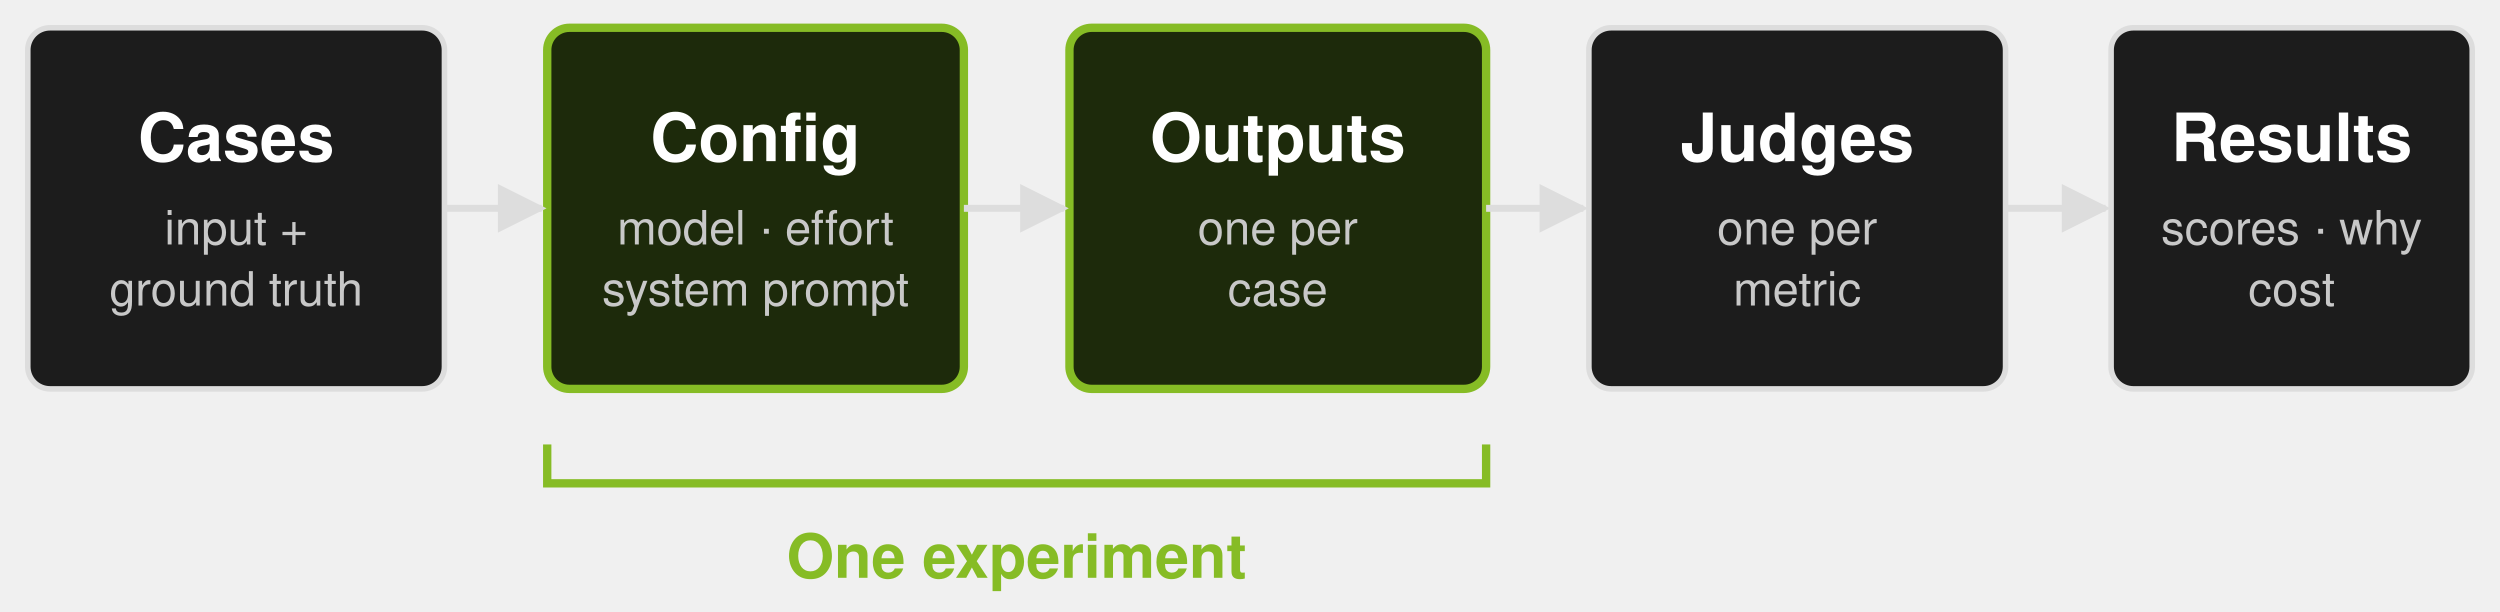
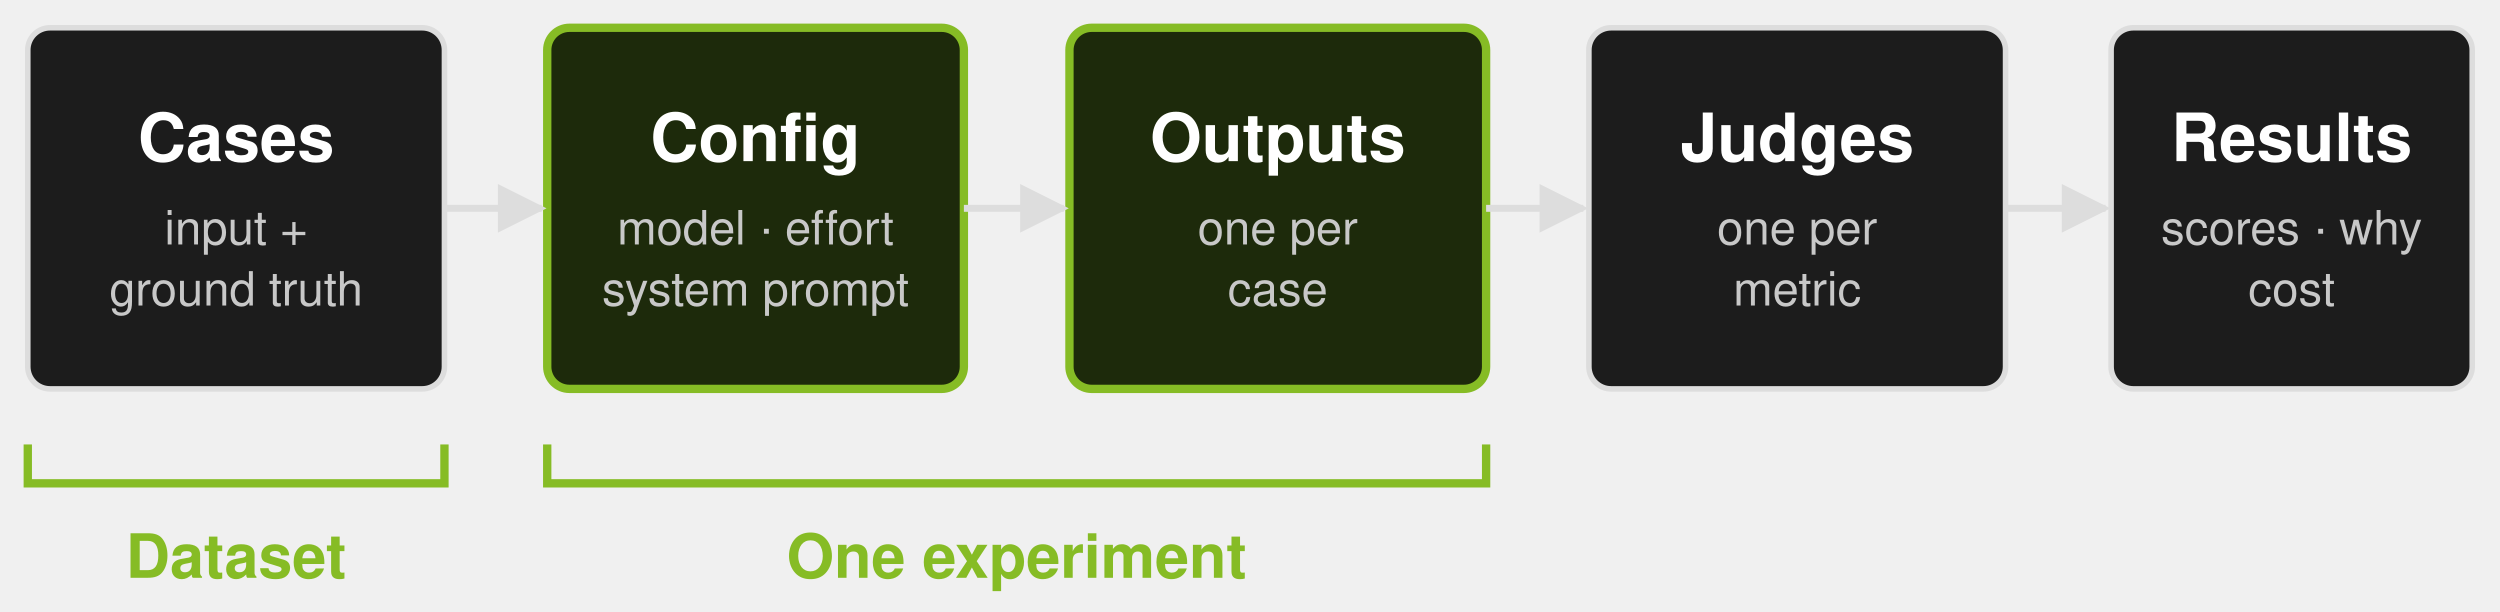
<svg xmlns="http://www.w3.org/2000/svg" viewBox="0 50 900 220" width="900" height="220">
  <defs>
    <marker id="arrow" viewBox="0 0 10 10" refX="9" refY="5" markerWidth="7" markerHeight="7" orient="auto-start-reverse">
      <path d="M0,0 L10,5 L0,10 z" fill="#ddd" />
    </marker>
  </defs>
  <style>
    text { font-family: "Source Sans Pro", Helvetica, Arial, sans-serif; fill: #fff; text-anchor: middle; }
    .name { font-size: 24px; font-weight: 700; }
    .sub { font-size: 17px; fill: #c8c8c8; }
    .box { fill: #1c1c1c; stroke: #ddd; stroke-width: 2; }
    .exp { fill: #1d2a0b; stroke: #86bc25; stroke-width: 3; }
    .flow { stroke: #ddd; stroke-width: 2.5; fill: none; marker-end: url(#arrow); }
    .bracket { stroke: #86bc25; stroke-width: 3; fill: none; }
    .label { font-size: 22px; font-weight: 700; fill: #86bc25; }
  </style>
  <rect class="box" x="10" y="60" width="150" height="130" rx="8" />
  <text class="name" x="85" y="108">Cases</text>
  <text class="sub" x="85" y="138">input +</text>
  <text class="sub" x="85" y="160">ground truth</text>
  <rect class="exp" x="197" y="60" width="150" height="130" rx="8" />
  <text class="name" x="272" y="108">Config</text>
  <text class="sub" x="272" y="138">model · effort</text>
  <text class="sub" x="272" y="160">system prompt</text>
  <rect class="exp" x="385" y="60" width="150" height="130" rx="8" />
  <text class="name" x="460" y="108">Outputs</text>
  <text class="sub" x="460" y="138">one per</text>
  <text class="sub" x="460" y="160">case</text>
  <rect class="box" x="572" y="60" width="150" height="130" rx="8" />
  <text class="name" x="647" y="108">Judges</text>
  <text class="sub" x="647" y="138">one per</text>
  <text class="sub" x="647" y="160">metric</text>
  <rect class="box" x="760" y="60" width="130" height="130" rx="8" />
  <text class="name" x="825" y="108">Results</text>
  <text class="sub" x="825" y="138">scores · why</text>
  <text class="sub" x="825" y="160">cost</text>
  <line class="flow" x1="160" y1="125" x2="195" y2="125" />
  <line class="flow" x1="347" y1="125" x2="383" y2="125" />
  <line class="flow" x1="535" y1="125" x2="570" y2="125" />
  <line class="flow" x1="722" y1="125" x2="758" y2="125" />
+   <path class="bracket" d="M10,210 v14 h150 v-14" />
+   <text class="label" x="85" y="258">Dataset</text>
  <path class="bracket" d="M197,210 v14 h338 v-14" />
  <text class="label" x="366" y="258">One experiment</text>
</svg>
